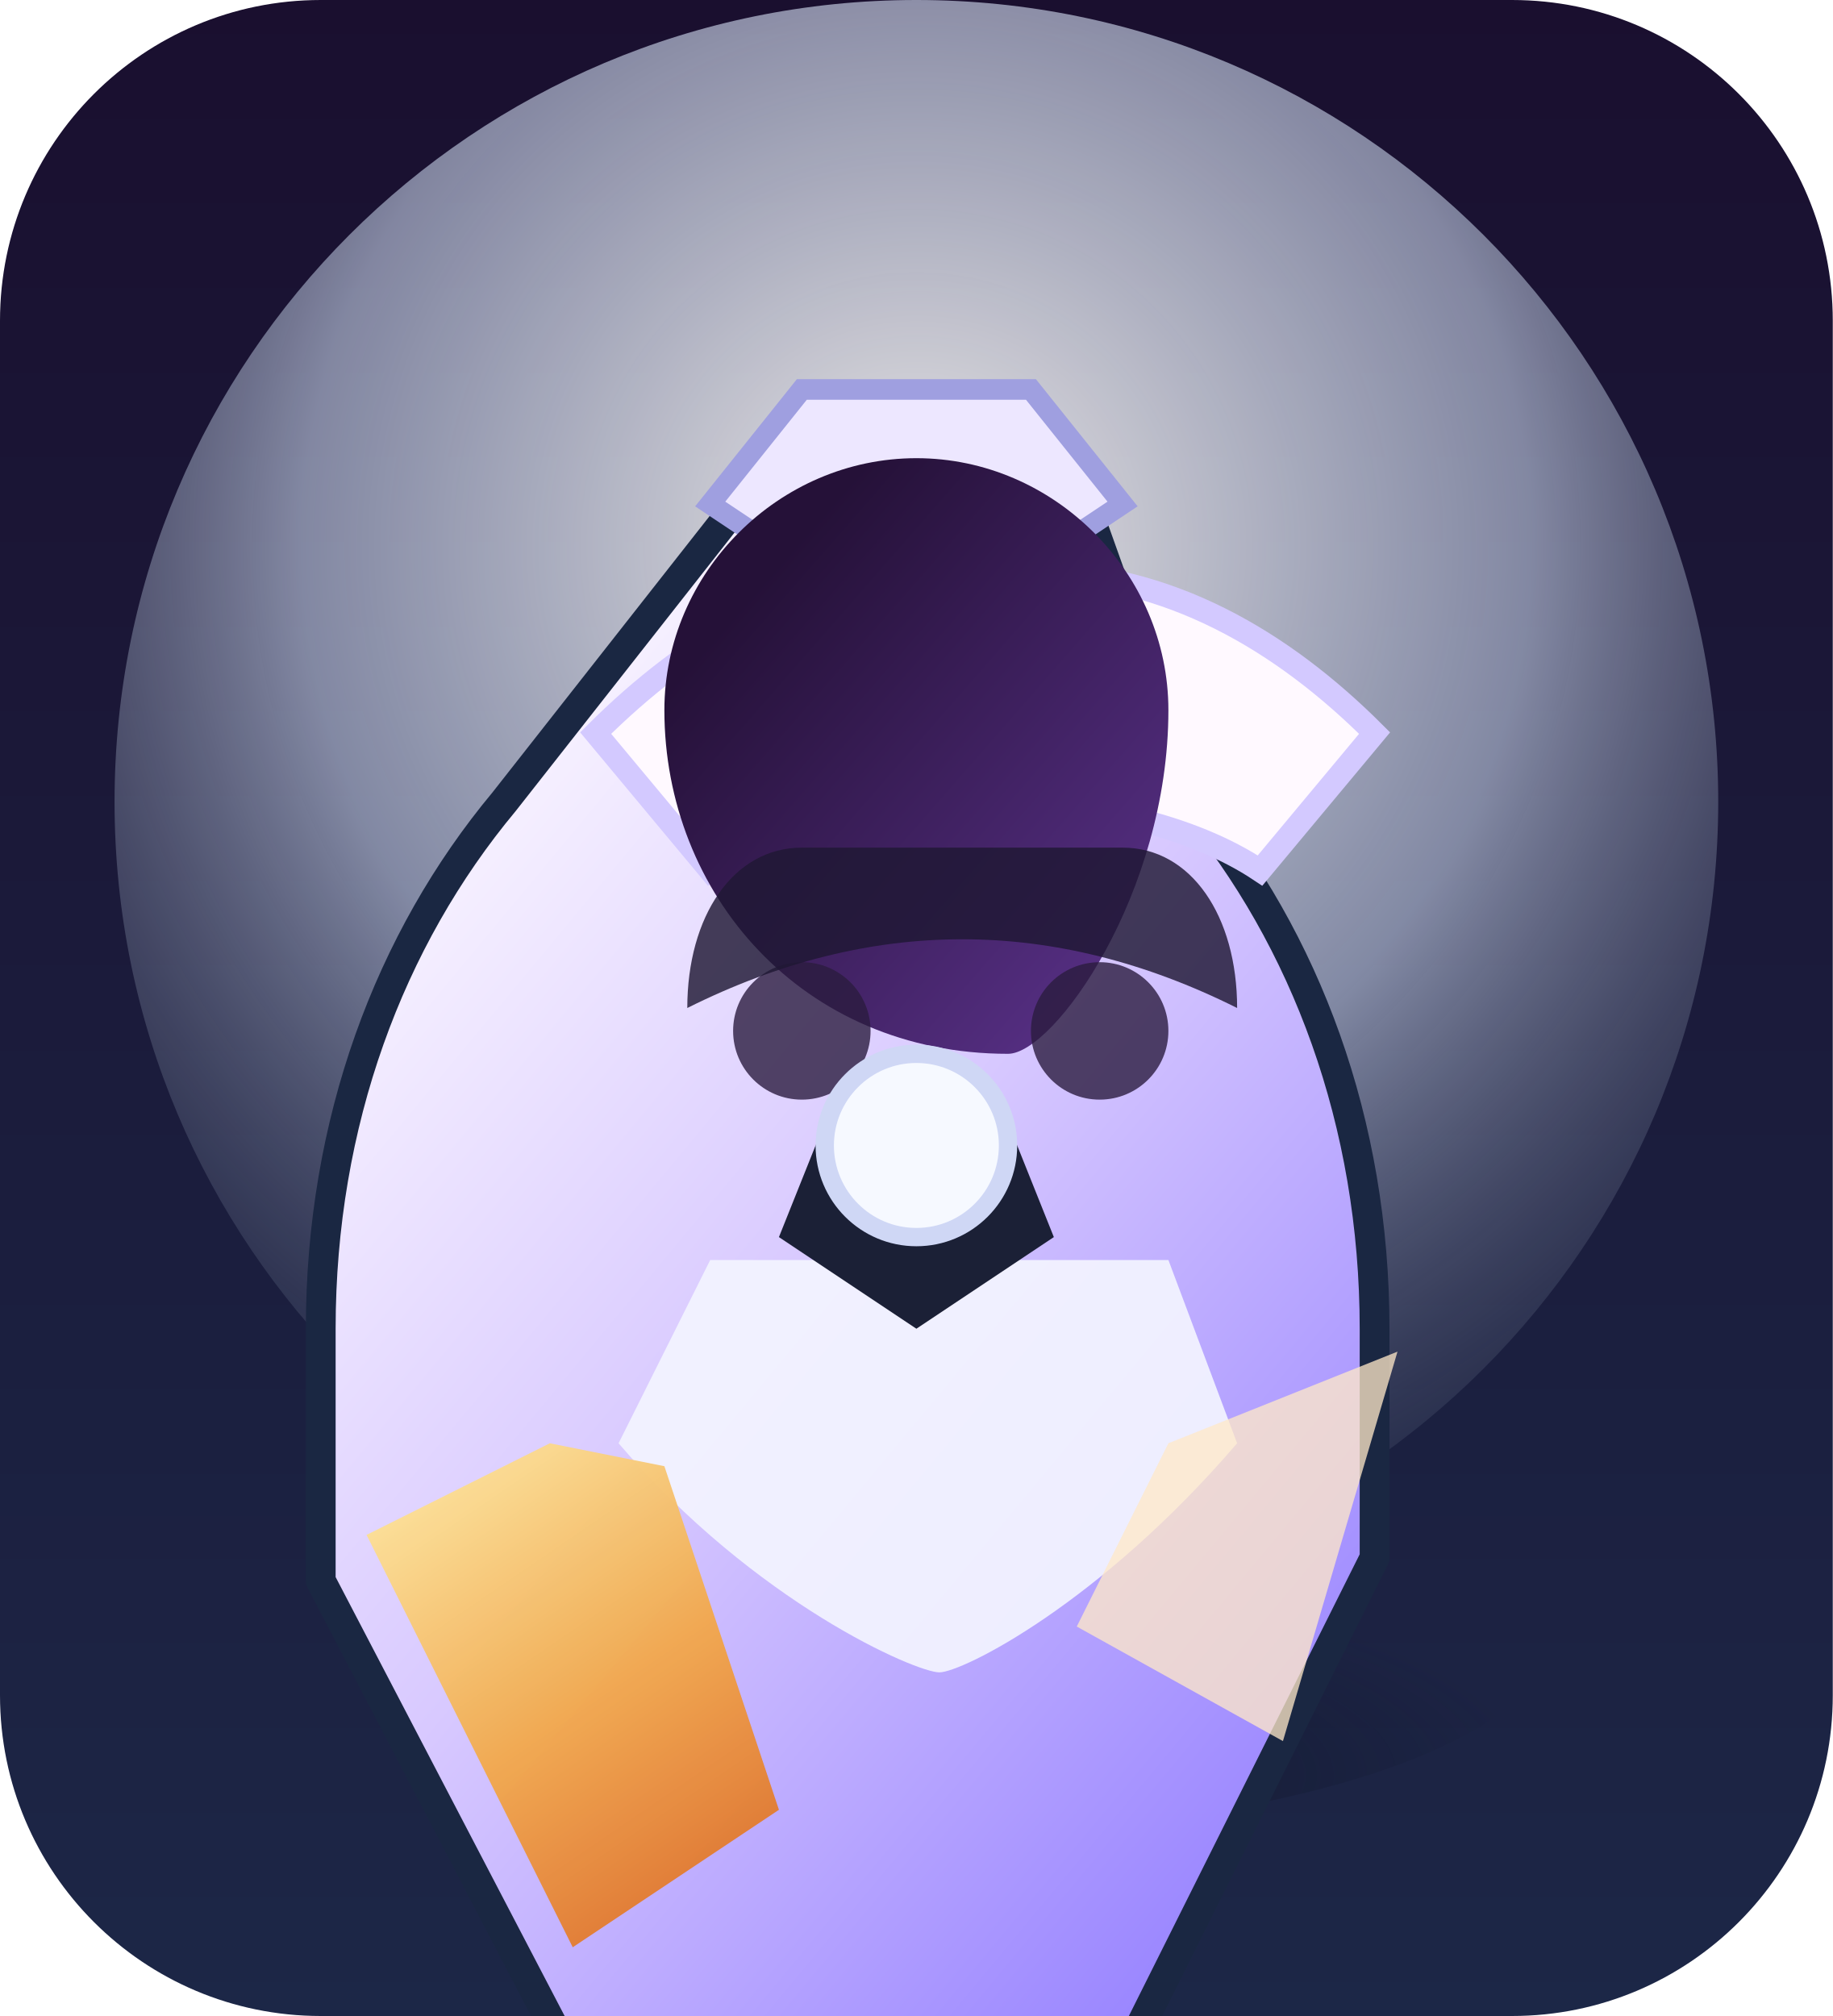
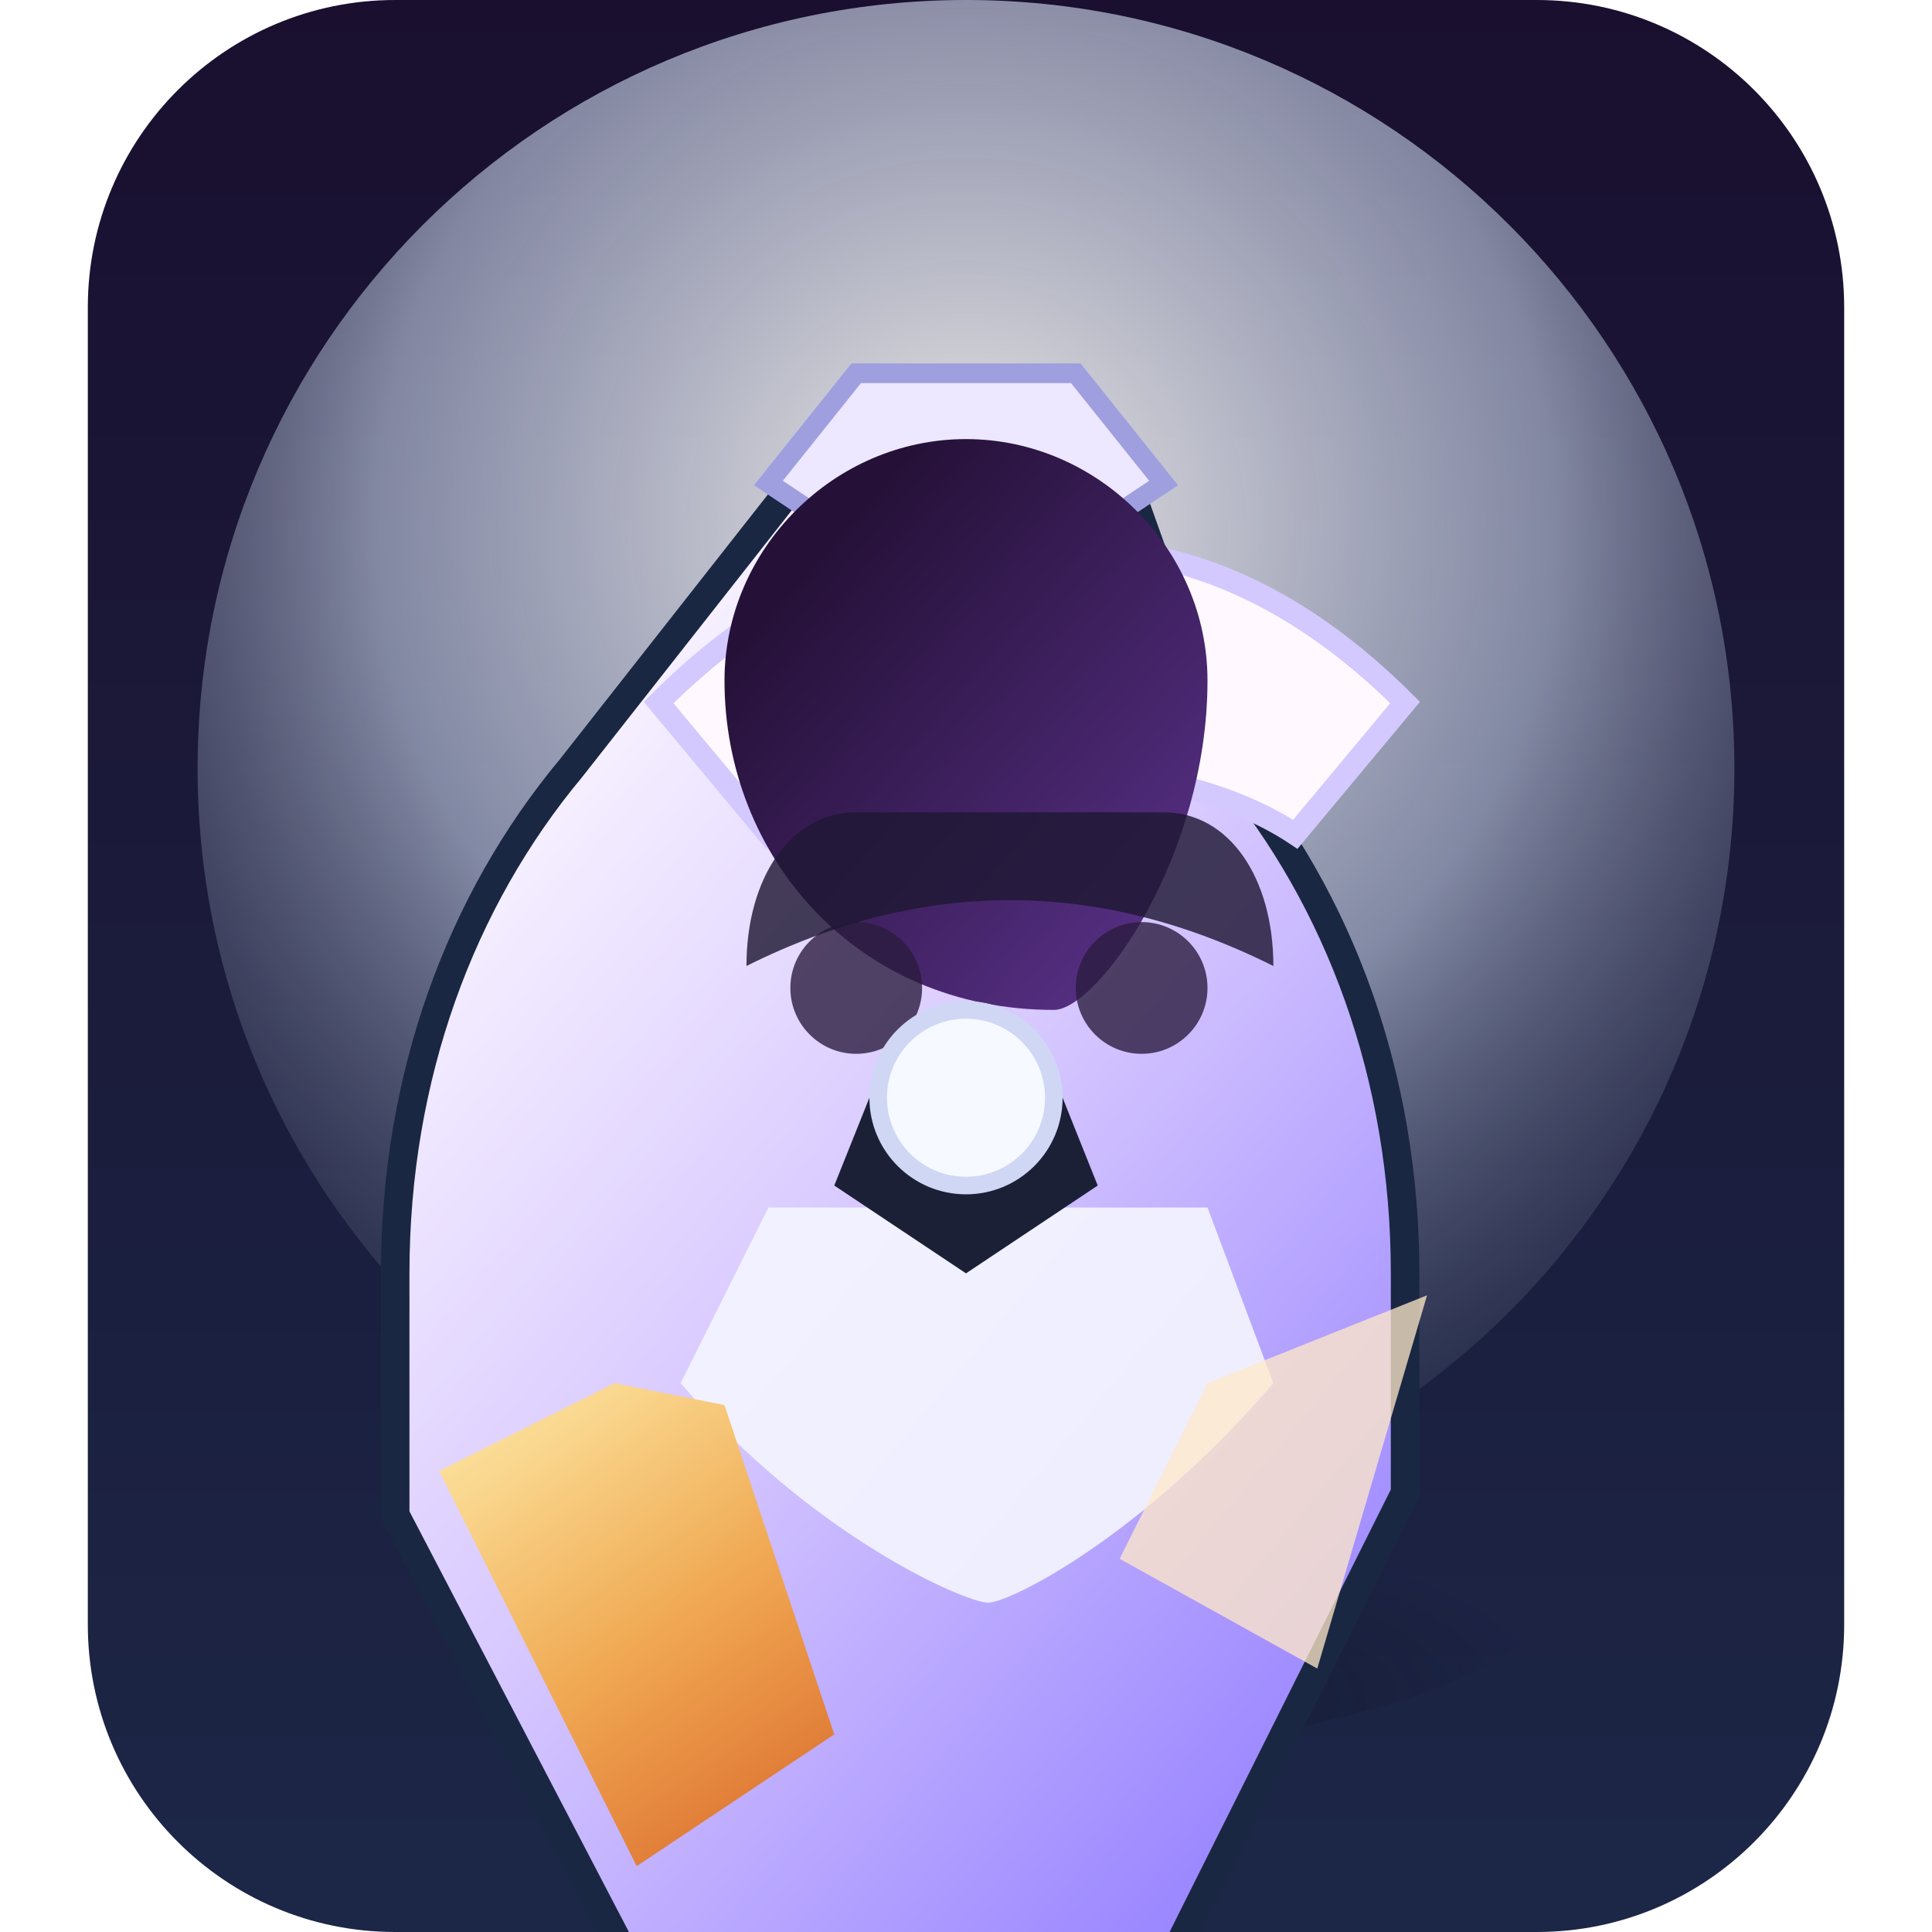
- <svg xmlns="http://www.w3.org/2000/svg" viewBox="0 0 160 176" role="img" aria-labelledby="title desc">
+ <svg xmlns="http://www.w3.org/2000/svg" viewBox="0 0 64 64" width="64" height="64" role="img" aria-labelledby="title desc">
  <defs>
    <radialGradient id="guardian-halo" cx="50%" cy="34%" r="80%">
      <stop offset="0" stop-color="#fefaf5" stop-opacity="0.92" />
      <stop offset="0.48" stop-color="#dbe9ff" stop-opacity="0.54" />
      <stop offset="1" stop-color="#18223a" stop-opacity="0" />
    </radialGradient>
    <linearGradient id="guardian-panel" x1="0%" x2="0%" y1="0%" y2="100%">
      <stop offset="0" stop-color="#1a0f2f" />
      <stop offset="1" stop-color="#1c2747" />
    </linearGradient>
    <linearGradient id="guardian-robe" x1="20%" x2="80%" y1="14%" y2="92%">
      <stop offset="0" stop-color="#f8f3ff" />
      <stop offset="0.44" stop-color="#d8c9ff" />
      <stop offset="1" stop-color="#9a86ff" />
    </linearGradient>
    <linearGradient id="guardian-trim" x1="22%" x2="78%" y1="0%" y2="100%">
      <stop offset="0" stop-color="#fde49a" />
      <stop offset="0.52" stop-color="#f2a94d" />
      <stop offset="1" stop-color="#de6f28" />
    </linearGradient>
    <linearGradient id="guardian-hair" x1="18%" x2="82%" y1="22%" y2="88%">
      <stop offset="0" stop-color="#251138" />
      <stop offset="1" stop-color="#532d7f" />
    </linearGradient>
    <radialGradient id="guardian-shadow" cx="50%" cy="86%" r="48%">
      <stop offset="0" stop-color="rgba(12,18,36,0.55)" />
      <stop offset="1" stop-color="rgba(12,18,36,0)" />
    </radialGradient>
  </defs>
-   <rect width="160" height="176" rx="28" fill="url(#guardian-panel)" />
-   <circle cx="80" cy="70" r="70" fill="url(#guardian-halo)" />
-   <ellipse cx="82" cy="142" rx="54" ry="18" fill="url(#guardian-shadow)" />
-   <path d="M66 42 44 70c-10 12-16 28-16 46v22l24 46h44l24-48v-20c0-18-6-34-16-46L94 42H66Z" fill="url(#guardian-robe)" stroke="#1a2742" stroke-width="2.6" stroke-linejoin="round" />
-   <path d="M62 110h40l6 16c-12 14-24 20-26 20s-16-6-28-20l8-16Z" fill="#f3f4ff" opacity="0.92" />
-   <path d="M80 50c-10 0-20 6-28 14l10 12c12-8 36-8 48 0l10-12c-8-8-18-14-30-14Z" fill="#fff9ff" stroke="#d3c9ff" stroke-width="2" />
-   <path d="M70 34h20l8 10-18 12-18-12 8-10Z" fill="#ede7ff" stroke="#9f9fe0" stroke-width="1.8" />
-   <path d="M58 128l10 30-18 12-18-36 16-8 10 2Z" fill="url(#guardian-trim)" opacity="0.96" />
-   <path d="M102 126l20-8-10 34-18-10 8-16Z" fill="#ffe8c8" opacity="0.76" />
-   <path d="M88 92c-18 0-30-14-30-30 0-12 10-22 22-22s22 10 22 22c0 16-10 30-14 30Z" fill="url(#guardian-hair)" />
-   <circle cx="70" cy="90" r="6" fill="#2b1b3f" opacity="0.8" />
-   <circle cx="96" cy="90" r="6" fill="#2b1b3f" opacity="0.8" />
-   <path d="M70 74c-6 0-10 6-10 14 8-4 16-6 24-6s16 2 24 6c0-8-4-14-10-14H70Z" fill="#1f1733" opacity="0.82" />
-   <path d="M72 98h16l4 10-12 8-12-8 4-10Z" fill="#1b2036" />
-   <circle cx="80" cy="100" r="8" fill="#f6f9ff" stroke="#cfd7f5" stroke-width="1.6" />
+   <g transform="translate(2.909091, 0) scale(0.3636364)">
+     <rect width="160" height="176" rx="28" fill="url(#guardian-panel)" />
+     <circle cx="80" cy="70" r="70" fill="url(#guardian-halo)" />
+     <ellipse cx="82" cy="142" rx="54" ry="18" fill="url(#guardian-shadow)" />
+     <path d="M66 42 44 70c-10 12-16 28-16 46v22l24 46h44l24-48v-20c0-18-6-34-16-46L94 42H66Z" fill="url(#guardian-robe)" stroke="#1a2742" stroke-width="2.6" stroke-linejoin="round" />
+     <path d="M62 110h40l6 16c-12 14-24 20-26 20s-16-6-28-20l8-16Z" fill="#f3f4ff" opacity="0.92" />
+     <path d="M80 50c-10 0-20 6-28 14l10 12c12-8 36-8 48 0l10-12c-8-8-18-14-30-14Z" fill="#fff9ff" stroke="#d3c9ff" stroke-width="2" />
+     <path d="M70 34h20l8 10-18 12-18-12 8-10Z" fill="#ede7ff" stroke="#9f9fe0" stroke-width="1.8" />
+     <path d="M58 128l10 30-18 12-18-36 16-8 10 2Z" fill="url(#guardian-trim)" opacity="0.96" />
+     <path d="M102 126l20-8-10 34-18-10 8-16Z" fill="#ffe8c8" opacity="0.76" />
+     <path d="M88 92c-18 0-30-14-30-30 0-12 10-22 22-22s22 10 22 22c0 16-10 30-14 30Z" fill="url(#guardian-hair)" />
+     <circle cx="70" cy="90" r="6" fill="#2b1b3f" opacity="0.8" />
+     <circle cx="96" cy="90" r="6" fill="#2b1b3f" opacity="0.8" />
+     <path d="M70 74c-6 0-10 6-10 14 8-4 16-6 24-6s16 2 24 6c0-8-4-14-10-14H70Z" fill="#1f1733" opacity="0.82" />
+     <path d="M72 98h16l4 10-12 8-12-8 4-10Z" fill="#1b2036" />
+     <circle cx="80" cy="100" r="8" fill="#f6f9ff" stroke="#cfd7f5" stroke-width="1.6" />
+   </g>
</svg>
